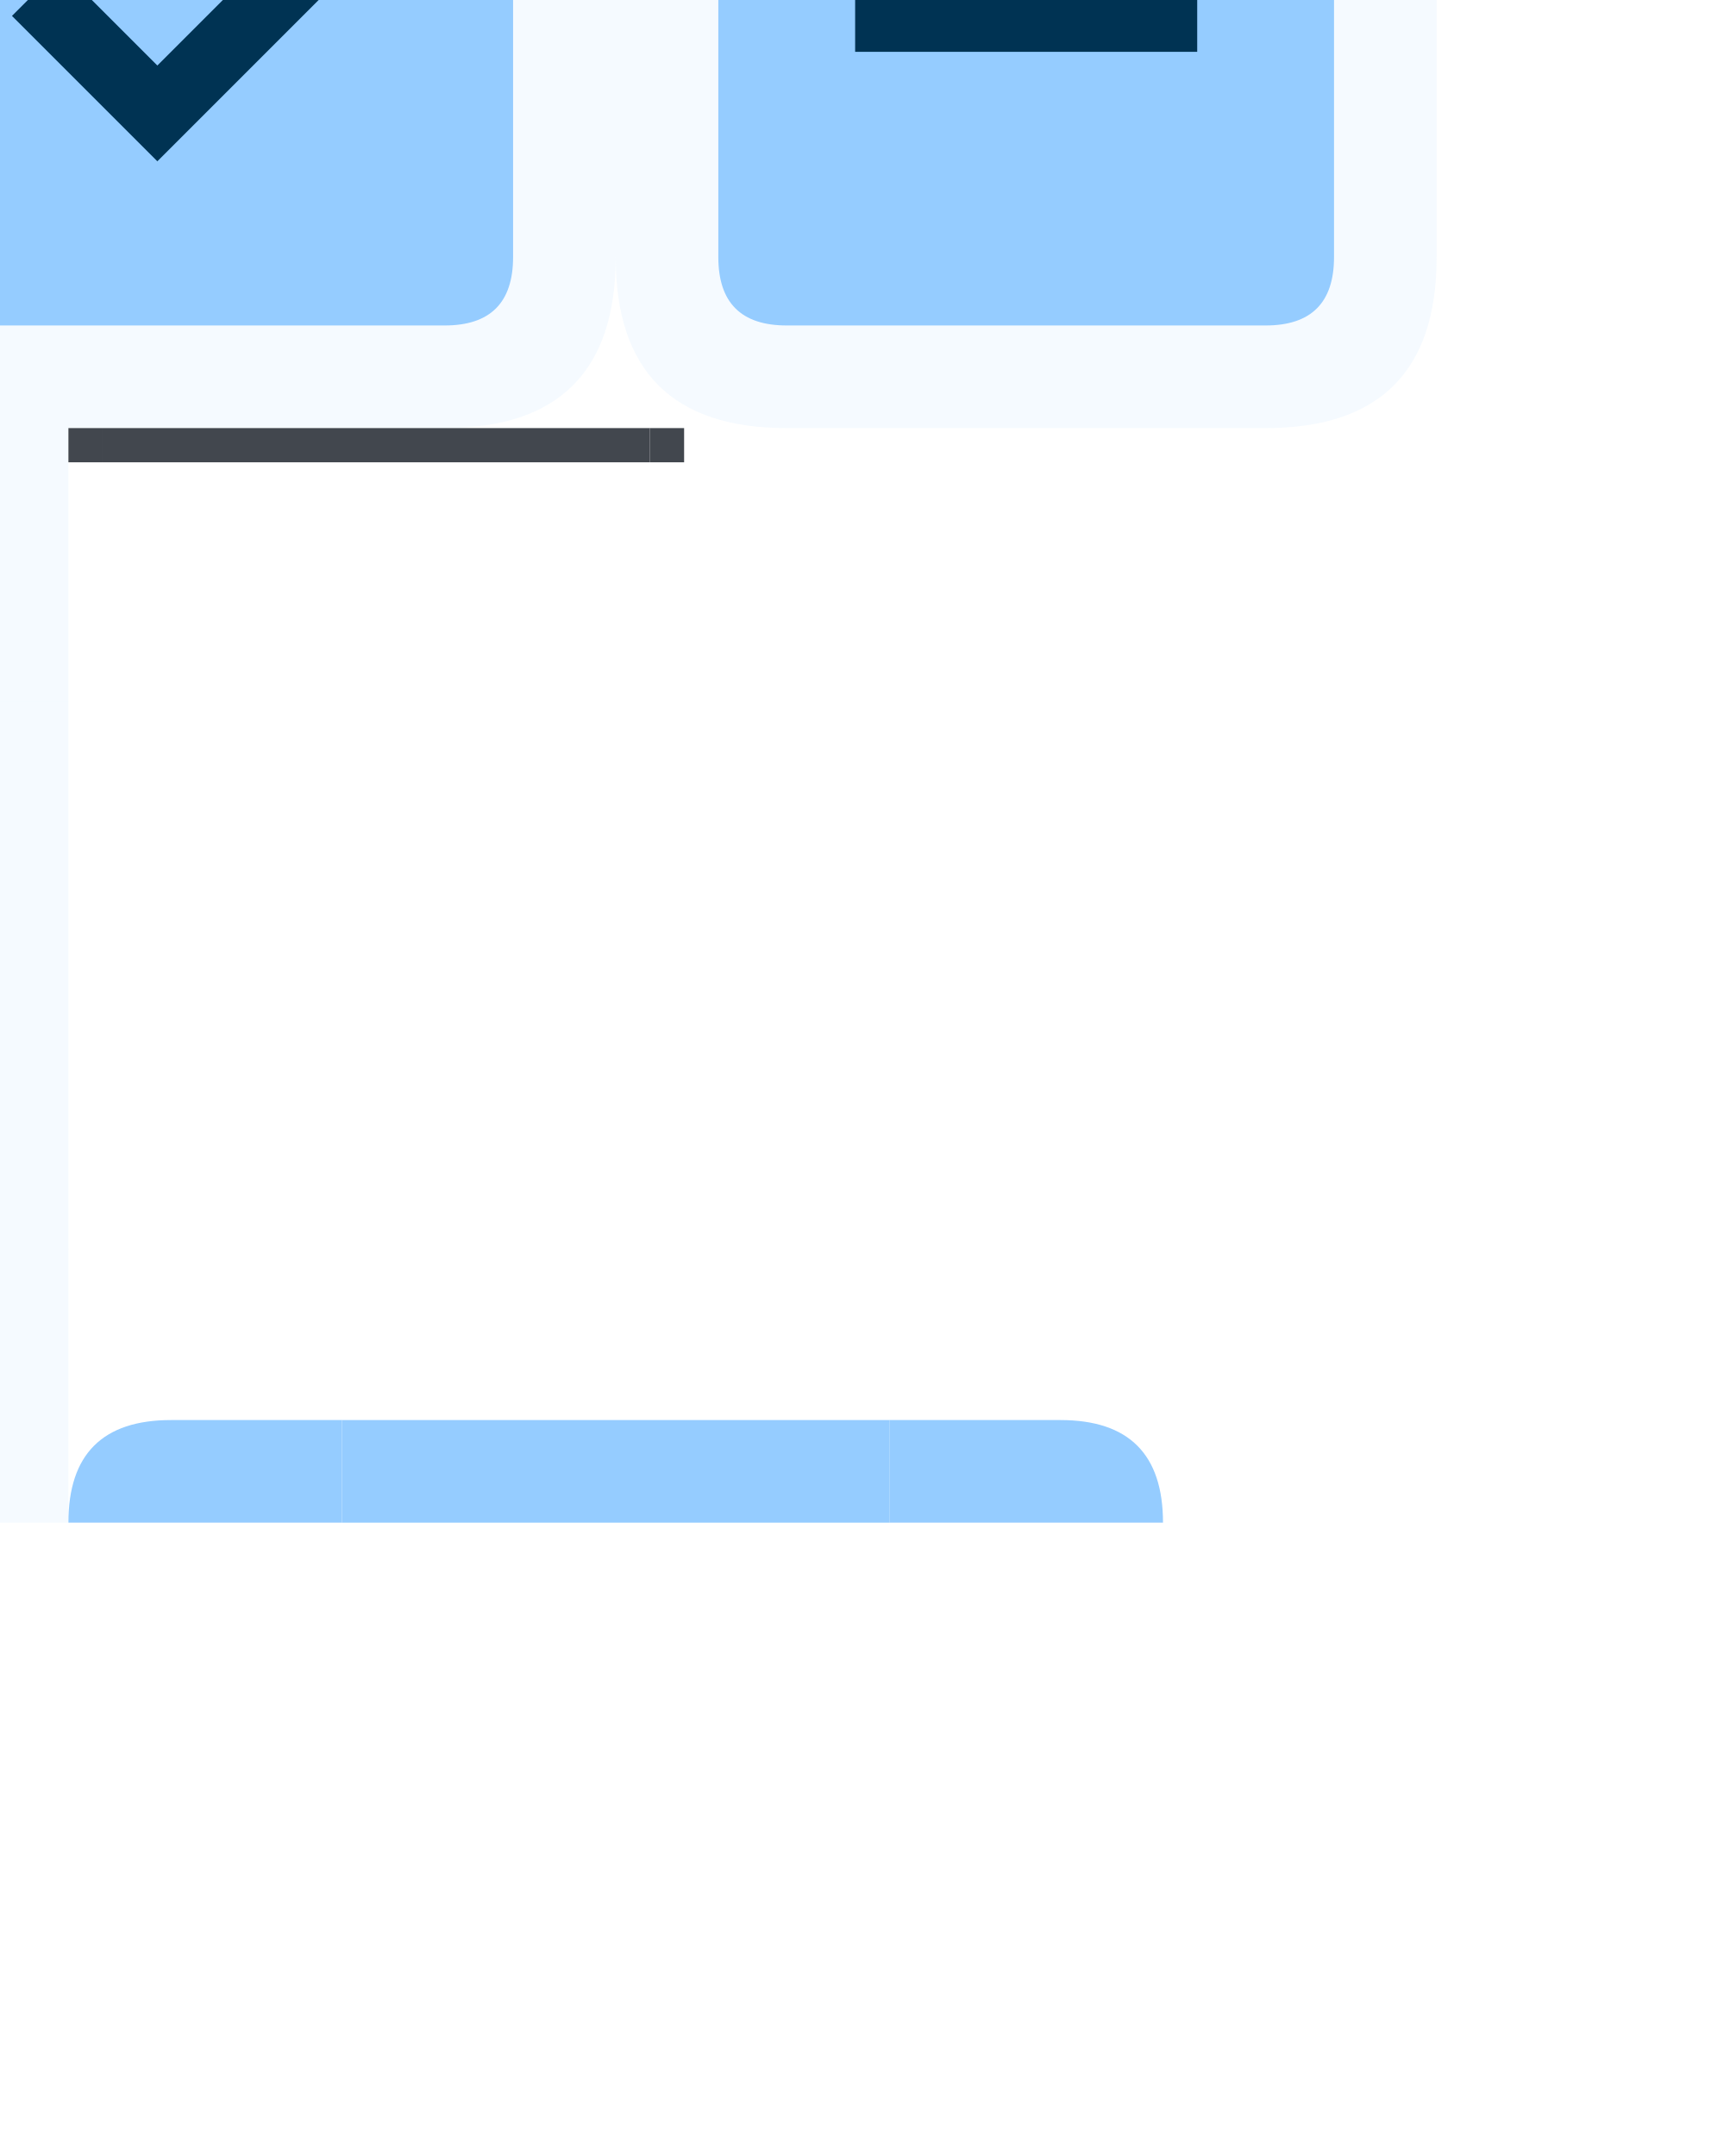
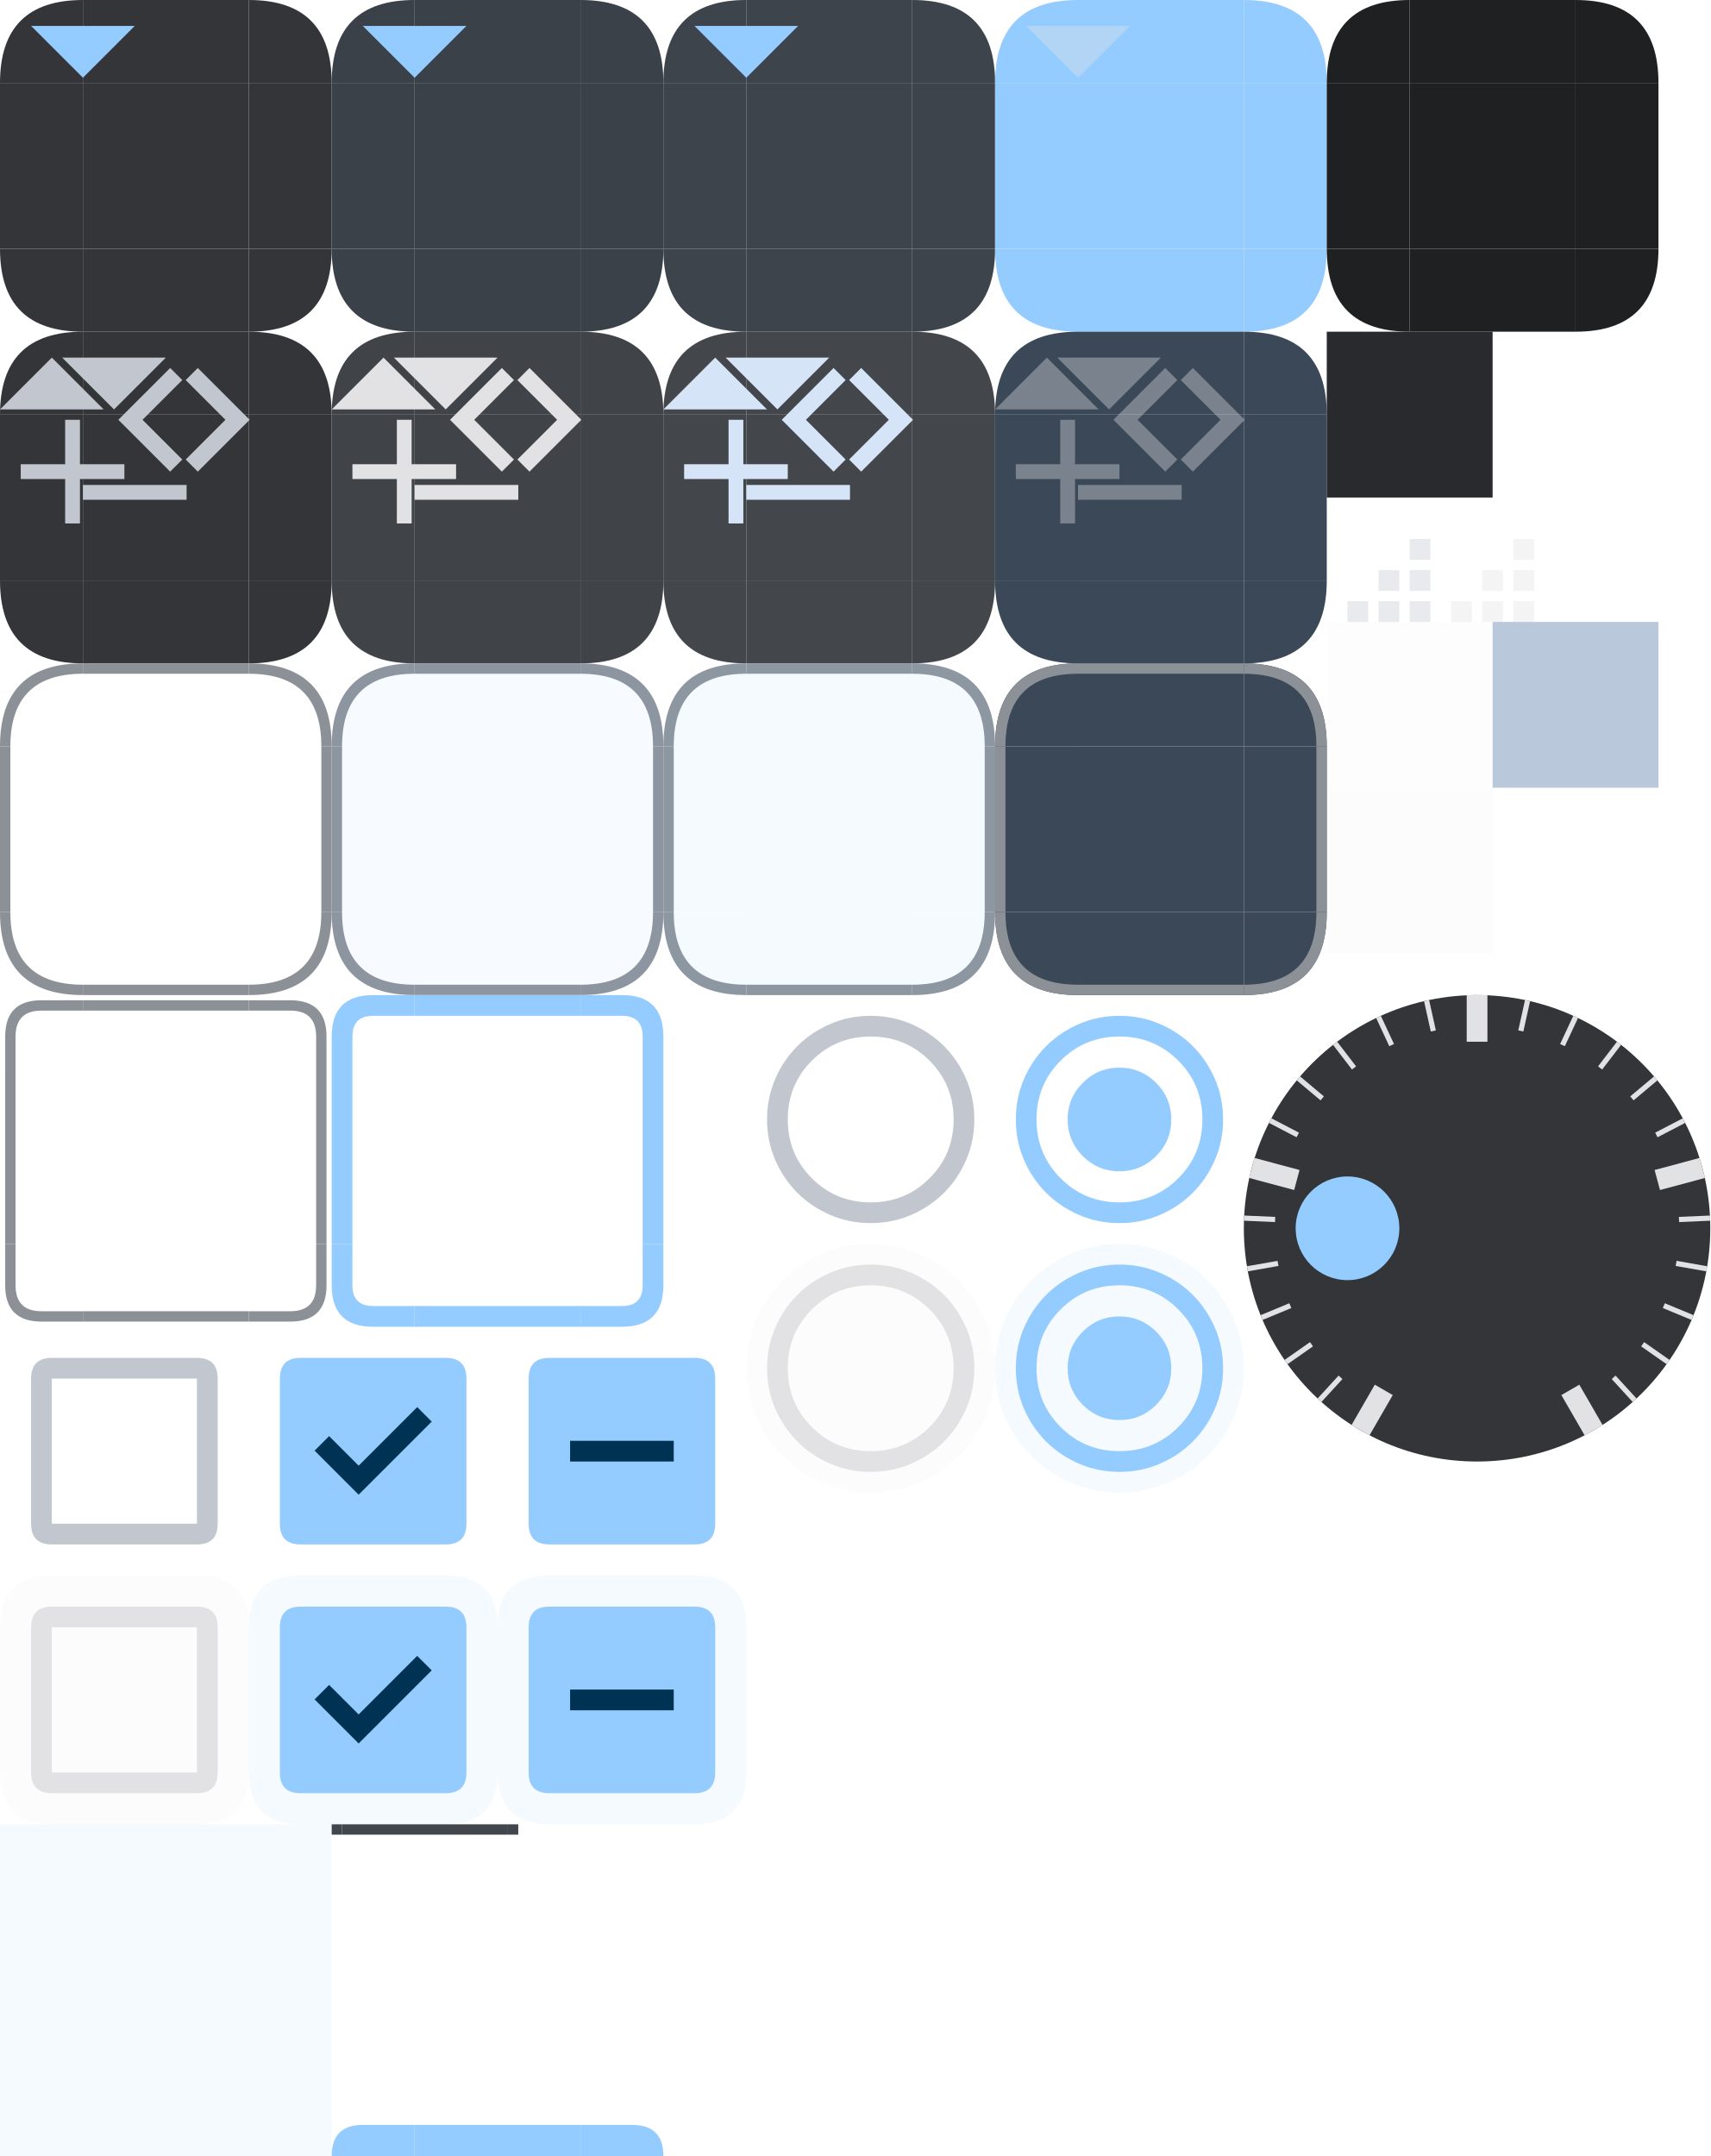
- <svg xmlns="http://www.w3.org/2000/svg" width="165" height="208" viewBox="30 170 50 50">
+ <svg xmlns="http://www.w3.org/2000/svg" width="165" height="208" viewBox="0 0 165 208">
  <defs>
    <style>
      .pri {
        fill: #95ccff;
      }

      .on-pri {
        fill: #003353;
      }

      .sec {
        fill: #b9c8da;
      }

      .sec-cont {
        fill: #3a4857;
      }

      .on-sec-cont {
        fill: #d5e4f6;
      }

      .surf {
        fill: #121416
      }

      .surf-cont {
        fill: #1e2022;
      }

      .surf-cont-high {
        fill: #282a2d;
      }

      .surf-cont-highest {
        fill: #333538;
      }

      .on-surf {
        fill: #e2e2e5;
      }

      .on-surf-var {
        fill: #c2c7cf;
      }

      .outline {
        fill: #8c9198;
      }

      .outline-var {
        fill: #42474e
      }

      .surf-var {
        fill: #42474e;
      }

      .disabled-back {
        fill: #e2e2e5;
        opacity: 0.12;
      }

      .disabled-text {
        fill: #e2e2e5;
        opacity: 0.38;
      }
    </style>
    <path id="r-8-tl" d="M 0,8 q 0,-8 8,-8 v 8 Z" />
    <rect id="sq-8-tl" width="8" height="8" />
    <rect id="sq-8-t" width="16" height="8" x="8" />
    <path id="r-8-tr" d="M 32,8 q 0,-8 -8,-8 v 8 Z" />
    <rect id="sq-8-tr" width="8" height="8" x="24" />
    <rect id="sq-8-l" width="8" height="16" y="8" />
    <rect id="sq-8-c" width="16" height="16" x="8" y="8" />
    <rect id="sq-8-r" width="8" height="16" x="24" y="8" />
    <path id="r-8-bl" d="M 0,24 q 0,8 8,8 v -8 Z" />
    <rect id="sq-8-bl" width="8" height="8" y="24" />
    <rect id="sq-8-b" width="16" height="8" x="8" y="24" />
    <path id="r-8-br" d="M 32,24 q 0,8 -8,8 v -8 Z" />
    <rect id="sq-8-br" width="8" height="8" x="24" y="24" />
    <rect id="icon-box" width="10" height="10" opacity="0" />
    <path id="add" d="M 4.286,5.714 H 0 V 4.286 H 4.286 V 0 H 5.714 V 4.286 H 10 V 5.714 H 5.714 V 10 H 4.286 Z" />
    <path id="down" d="M 5,7.5 0,2.5 h 10 z" />
    <path id="left" d="M 6.917,10 1.917,5 6.917,0 8.084,1.166 l -3.834,3.834 3.834,3.834 z" />
    <path id="minus" d="M -0.002,5.715 V 4.286 H 10.002 v 1.429 z" />
    <path id="right" d="M 5.75,5 1.917,1.167 3.083,0 l 5,5 -5,5 -1.167,-1.167 z" />
    <path id="up" d="m 0,7.5 5,-5 5,5 z" />
+     <path id="maximize" d="M 0,9 V 1 H 10 V 9 Z M 1,8 H 9 V 3 H 1 Z" />
    <path id="radio-unchk" d="M 12,22 Q 9.925,22 8.1,21.213 6.275,20.425 4.925,19.075 3.575,17.725 2.788,15.9 2,14.075 2,12 2,9.925 2.788,8.1 3.575,6.275 4.925,4.925 6.275,3.575 8.1,2.788 9.925,2 12,2 14.075,2 15.9,2.788 17.725,3.575 19.075,4.925 20.425,6.275 21.213,8.1 22,9.925 22,12 q 0,2.075 -0.788,3.9 -0.788,1.825 -2.138,3.175 -1.35,1.35 -3.175,2.138 Q 14.075,22 12,22 Z m 0,-2 q 3.35,0 5.675,-2.325 Q 20,15.35 20,12 20,8.65 17.675,6.325 15.35,4 12,4 8.65,4 6.325,6.325 4,8.65 4,12 4,15.35 6.325,17.675 8.65,20 12,20 Z m 0,-8 z" />
    <path id="radio-chk" d="m 12,17 q 2.075,0 3.538,-1.463 Q 17,14.075 17,12 17,9.925 15.538,8.463 14.075,7 12,7 9.925,7 8.463,8.463 7,9.925 7,12 7,14.075 8.463,15.538 9.925,17 12,17 Z m 0,5 Q 9.925,22 8.1,21.213 6.275,20.425 4.925,19.075 3.575,17.725 2.788,15.9 2,14.075 2,12 2,9.925 2.788,8.1 3.575,6.275 4.925,4.925 6.275,3.575 8.1,2.788 9.925,2 12,2 14.075,2 15.9,2.788 17.725,3.575 19.075,4.925 20.425,6.275 21.213,8.1 22,9.925 22,12 q 0,2.075 -0.788,3.9 -0.788,1.825 -2.138,3.175 -1.35,1.35 -3.175,2.138 Q 14.075,22 12,22 Z m 0,-2 q 3.35,0 5.675,-2.325 Q 20,15.35 20,12 20,8.65 17.675,6.325 15.35,4 12,4 8.65,4 6.325,6.325 4,8.65 4,12 4,15.35 6.325,17.675 8.65,20 12,20 Z m 0,-8 z" />
    <path id="chk-box-frame" d="M 3,5 q 0,-2 2,-2 h 14 q 2,0, 2,2 v 14 q 0,2 -2,2 h -14 q -2,0 -2,-2 v -14 h 2 v 14 h 14 v -14 h -14 v 14 h -2 Z" />
    <path id="chk-box-back" d="M 0,5 q 0,-5 5,-5 h 14 q 5,0 5,5 v 14 q 0,5 -5,5 h -14 q -5,0 -5,-5 Z" />
    <path id="chk-box-chk" d="m 10.6,16.2 7.05,-7.05 -1.4,-1.4 -5.65,5.65 -2.85,-2.85 -1.4,1.4 z" />
    <path id="chk-box-box" d="M 3,5 q 0,-2 2,-2 h 14 q 2,0, 2,2 v 14 q 0,2 -2,2 h -14 q -2,0 -2,-2 Z" />
    <path id="chk-box-dash" d="M 7,13 H 17 V 11 H 7 Z " />
    <path id="sizegrip" d="M 2,10 h 2 v 2 h -2 v -2 z m 3,0 h 2 v 2 h -2 v -2 z m 3,0 h 2 v 2 h -2 v -2 z m -3,-3 h 2 v 2 h -2 v -2 z m 3,0 h 2 v 2 h -2 v -2 z m 0,-3 h 2 v 2 h -2 v -2 z" />
  </defs>
  <g id="button-group">
    <g id="button-normal-group">
      <use id="button-normal-topleft" href="#r-8-tl" class="surf-cont-highest" />
      <use id="button-normal-top" href="#sq-8-t" class="surf-cont-highest" />
      <use id="button-normal-topright" href="#r-8-tr" class="surf-cont-highest" />
      <use id="button-normal-left" href="#sq-8-l" class="surf-cont-highest" />
      <use id="button-normal" href="#sq-8-c" class="surf-cont-highest" />
      <use id="button-normal-right" href="#sq-8-r" class="surf-cont-highest" />
      <use id="button-normal-bottomleft" href="#r-8-bl" class="surf-cont-highest" />
      <use id="button-normal-bottom" href="#sq-8-b" class="surf-cont-highest" />
      <use id="button-normal-bottomright" href="#r-8-br" class="surf-cont-highest" />
      <g id="ar-1-down-normal" transform="translate(3)">
        <use href="#icon-box" />
        <use href="#down" class="pri" />
      </g>
    </g>
    <g id="button-focused-group" transform="translate(32)">
      <g id="button-focused-topleft">
        <use href="#button-normal-topleft" />
        <use href="#r-8-tl" class="pri" opacity="0.08" />
      </g>
      <g id="button-focused-top">
        <use href="#button-normal-top" />
        <use href="#sq-8-t" class="pri" opacity="0.08" />
      </g>
      <g id="button-focused-topright">
        <use href="#button-normal-topright" />
        <use href="#r-8-tr" class="pri" opacity="0.08" />
      </g>
      <g id="button-focused-left">
        <use href="#button-normal-left" />
        <use href="#sq-8-l" class="pri" opacity="0.08" />
      </g>
      <g id="button-focused">
        <use href="#button-normal" />
        <use href="#sq-8-c" class="pri" opacity="0.08" />
      </g>
      <g id="button-focused-right">
        <use href="#button-normal-right" />
        <use href="#sq-8-r" class="pri" opacity="0.08" />
      </g>
      <g id="button-focused-bottomleft">
        <use href="#button-normal-bottomleft" />
        <use href="#r-8-bl" class="pri" opacity="0.08" />
      </g>
      <g id="button-focused-bottom">
        <use href="#button-normal-bottom" />
        <use href="#sq-8-b" class="pri" opacity="0.08" />
      </g>
      <g id="button-focused-bottomright">
        <use href="#button-normal-bottomright" />
        <use href="#r-8-br" class="pri" opacity="0.08" />
      </g>
      <g id="ar-1-down-focused" transform="translate(3)">
        <use href="#icon-box" />
        <use href="#down" class="pri" />
      </g>
    </g>
    <g id="button-pressed-group" transform="translate(64)">
      <g id="button-pressed-topleft">
        <use href="#button-normal-topleft" />
        <use href="#r-8-tl" class="pri" opacity="0.1" />
      </g>
      <g id="button-pressed-top">
        <use href="#button-normal-top" />
        <use href="#sq-8-t" class="pri" opacity="0.1" />
      </g>
      <g id="button-pressed-topright">
        <use href="#button-normal-topright" />
        <use href="#r-8-tr" class="pri" opacity="0.1" />
      </g>
      <g id="button-pressed-left">
        <use href="#button-normal-left" />
        <use href="#sq-8-l" class="pri" opacity="0.1" />
      </g>
      <g id="button-pressed">
        <use href="#button-normal" />
        <use href="#sq-8-c" class="pri" opacity="0.1" />
      </g>
      <g id="button-pressed-right">
        <use href="#button-normal-right" />
        <use href="#sq-8-r" class="pri" opacity="0.1" />
      </g>
      <g id="button-pressed-bottomleft">
        <use href="#button-normal-bottomleft" />
        <use href="#r-8-bl" class="pri" opacity="0.1" />
      </g>
      <g id="button-pressed-bottom">
        <use href="#button-normal-bottom" />
        <use href="#sq-8-b" class="pri" opacity="0.1" />
      </g>
      <g id="button-pressed-bottomright">
        <use href="#button-normal-bottomright" />
        <use href="#r-8-br" class="pri" opacity="0.1" />
      </g>
      <g id="ar-1-down-pressed" transform="translate(3)">
        <use href="#icon-box" />
        <use href="#down" class="pri" />
      </g>
    </g>
    <g id="button-toggled-group" transform="translate(96)">
      <use id="button-toggled-topleft" href="#r-8-tl" class="pri" />
      <use id="button-toggled-top" href="#sq-8-t" class="pri" />
      <use id="button-toggled-topright" href="#r-8-tr" class="pri" />
      <use id="button-toggled-left" href="#sq-8-l" class="pri" />
      <use id="button-toggled" href="#sq-8-c" class="pri" />
      <use id="button-toggled-right" href="#sq-8-r" class="pri" />
      <use id="button-toggled-bottomleft" href="#r-8-bl" class="pri" />
      <use id="button-toggled-bottom" href="#sq-8-b" class="pri" />
      <use id="button-toggled-bottomright" href="#r-8-br" class="pri" />
      <g id="ar-1-down-disabled" transform="translate(3)">
        <use href="#icon-box" />
        <use href="#down" class="disabled-text" />
      </g>
    </g>
    <rect id="button-default-indicator" width="5" height="5" opacity="0" />
  </g>
  <g id="tool-button-group" transform="translate(0,32)">
    <g id="tool-button-normal-group">
      <use id="tool-button-normal-topleft" href="#r-8-tl" class="surf-cont-highest" />
      <use id="tool-button-normal-top" href="#sq-8-t" class="surf-cont-highest" />
      <use id="tool-button-normal-topright" href="#r-8-tr" class="surf-cont-highest" />
      <use id="tool-button-normal-left" href="#sq-8-l" class="surf-cont-highest" />
      <use id="tool-button-normal" href="#sq-8-c" class="surf-cont-highest" />
      <use id="tool-button-normal-right" href="#sq-8-r" class="surf-cont-highest" />
      <use id="tool-button-normal-bottomleft" href="#r-8-bl" class="surf-cont-highest" />
      <use id="tool-button-normal-bottom" href="#sq-8-b" class="surf-cont-highest" />
      <use id="tool-button-normal-bottomright" href="#r-8-br" class="surf-cont-highest" />
      <g id="arrow-up-normal">
        <use href="#icon-box" />
        <use href="#up" class="on-surf-var" />
      </g>
      <g id="arrow-down-normal" transform="translate(6,0)">
        <use href="#icon-box" />
        <use href="#down" class="on-surf-var" />
      </g>
      <g id="arrow-left-normal" transform="translate(9.5,3.5)">
        <use href="#icon-box" />
        <use href="#left" class="on-surf-var" />
      </g>
      <g id="arrow-right-normal" transform="translate(16,3.5)">
        <use href="#icon-box" />
        <use href="#right" class="on-surf-var" />
      </g>
      <g id="arrow-add-normal" transform="translate(2,8.5)">
        <use href="#icon-box" />
        <use href="#add" class="on-surf-var" />
      </g>
      <g id="arrow-minus-normal" transform="translate(8,10.5)">
        <use href="#icon-box" />
        <use href="#minus" class="on-surf-var" />
      </g>
    </g>
    <g id="tool-button-focused-group" transform="translate(32)">
      <g id="tool-button-focused-topleft">
        <use href="#button-normal-topleft" />
        <use href="#r-8-tl" class="on-sec-cont" opacity="0.08" />
      </g>
      <g id="tool-button-focused-top">
        <use href="#button-normal-top" />
        <use href="#sq-8-t" class="on-sec-cont" opacity="0.08" />
      </g>
      <g id="tool-button-focused-topright">
        <use href="#button-normal-topright" />
        <use href="#r-8-tr" class="on-sec-cont" opacity="0.08" />
      </g>
      <g id="tool-button-focused-left">
        <use href="#button-normal-left" />
        <use href="#sq-8-l" class="on-sec-cont" opacity="0.08" />
      </g>
      <g id="tool-button-focused">
        <use href="#button-normal" />
        <use href="#sq-8-c" class="on-sec-cont" opacity="0.08" />
      </g>
      <g id="tool-button-focused-right">
        <use href="#button-normal-right" />
        <use href="#sq-8-r" class="on-sec-cont" opacity="0.08" />
      </g>
      <g id="tool-button-focused-bottomleft">
        <use href="#button-normal-bottomleft" />
        <use href="#r-8-bl" class="on-sec-cont" opacity="0.08" />
      </g>
      <g id="tool-button-focused-bottom">
        <use href="#button-normal-bottom" />
        <use href="#sq-8-b" class="on-sec-cont" opacity="0.08" />
      </g>
      <g id="tool-button-focused-bottomright">
        <use href="#button-normal-bottomright" />
        <use href="#r-8-br" class="on-sec-cont" opacity="0.08" />
      </g>
      <g id="arrow-up-focused">
        <use href="#icon-box" />
        <use href="#up" class="on-surf" />
      </g>
      <g id="arrow-down-focused" transform="translate(6)">
        <use href="#icon-box" />
        <use href="#down" class="on-surf" />
      </g>
      <g id="arrow-left-focused" transform="translate(9.5,3.5)">
        <use href="#icon-box" />
        <use href="#left" class="on-surf" />
      </g>
      <g id="arrow-right-focused" transform="translate(16,3.5)">
        <use href="#icon-box" />
        <use href="#right" class="on-surf" />
      </g>
      <g id="arrow-add-focused" transform="translate(2,8.5)">
        <use href="#icon-box" />
        <use href="#add" class="on-surf" />
      </g>
      <g id="arrow-minus-focused" transform="translate(8,10.5)">
        <use href="#icon-box" />
        <use href="#minus" class="on-surf" />
      </g>
    </g>
    <g id="tool-button-pressed-group" transform="translate(64)">
      <g id="tool-button-pressed-topleft">
        <use href="#button-normal-topleft" />
        <use href="#r-8-tl" class="on-sec-cont" opacity="0.1" />
      </g>
      <g id="tool-button-pressed-top">
        <use href="#button-normal-top" />
        <use href="#sq-8-t" class="on-sec-cont" opacity="0.1" />
      </g>
      <g id="tool-button-pressed-topright">
        <use href="#button-normal-topright" />
        <use href="#r-8-tr" class="on-sec-cont" opacity="0.1" />
      </g>
      <g id="tool-button-pressed-left">
        <use href="#button-normal-left" />
        <use href="#sq-8-l" class="on-sec-cont" opacity="0.1" />
      </g>
      <g id="tool-button-pressed">
        <use href="#button-normal" />
        <use href="#sq-8-c" class="on-sec-cont" opacity="0.1" />
      </g>
      <g id="tool-button-pressed-right">
        <use href="#button-normal-right" />
        <use href="#sq-8-r" class="on-sec-cont" opacity="0.1" />
      </g>
      <g id="tool-button-pressed-bottomleft">
        <use href="#button-normal-bottomleft" />
        <use href="#r-8-bl" class="on-sec-cont" opacity="0.1" />
      </g>
      <g id="tool-button-pressed-bottom">
        <use href="#button-normal-bottom" />
        <use href="#sq-8-b" class="on-sec-cont" opacity="0.1" />
      </g>
      <g id="tool-button-pressed-bottomright">
        <use href="#button-normal-bottomright" />
        <use href="#r-8-br" class="on-sec-cont" opacity="0.1" />
      </g>
      <g id="arrow-up-pressed">
        <use href="#icon-box" />
        <use href="#up" class="on-sec-cont" />
      </g>
      <g id="arrow-down-pressed" transform="translate(6)">
        <use href="#icon-box" />
        <use href="#down" class="on-sec-cont" />
      </g>
      <g id="arrow-left-pressed" transform="translate(9.5,3.5)">
        <use href="#icon-box" />
        <use href="#left" class="on-sec-cont" />
      </g>
      <g id="arrow-right-pressed" transform="translate(16,3.5)">
        <use href="#icon-box" />
        <use href="#right" class="on-sec-cont" />
      </g>
      <g id="arrow-add-pressed" transform="translate(2,8.5)">
        <use href="#icon-box" />
        <use href="#add" class="on-sec-cont" />
      </g>
      <g id="arrow-minus-pressed" transform="translate(8,10.5)">
        <use href="#icon-box" />
        <use href="#minus" class="on-sec-cont" />
      </g>
    </g>
    <g id="tool-button-toggled-group" transform="translate(96)">
      <use id="tool-button-toggled-topleft" href="#r-8-tl" class="sec-cont" />
      <use id="tool-button-toggled-top" href="#sq-8-t" class="sec-cont" />
      <use id="tool-button-toggled-topright" href="#r-8-tr" class="sec-cont" />
      <use id="tool-button-toggled-left" href="#sq-8-l" class="sec-cont" />
      <use id="tool-button-toggled" href="#sq-8-c" class="sec-cont" />
      <use id="tool-button-toggled-right" href="#sq-8-r" class="sec-cont" />
      <use id="tool-button-toggled-bottomleft" href="#r-8-bl" class="sec-cont" />
      <use id="tool-button-toggled-bottom" href="#sq-8-b" class="sec-cont" />
      <use id="tool-button-toggled-bottomright" href="#r-8-br" class="sec-cont" />
      <g id="arrow-up-disabled">
        <use href="#icon-box" />
        <use href="#up" class="disabled-text" />
      </g>
      <g id="arrow-down-disabled" transform="translate(6)">
        <use href="#icon-box" />
        <use href="#down" class="disabled-text" />
      </g>
      <g id="arrow-left-disabled" transform="translate(9.5,3.5)">
        <use href="#icon-box" />
        <use href="#left" class="disabled-text" />
      </g>
      <g id="arrow-right-disabled" transform="translate(16,3.5)">
        <use href="#icon-box" />
        <use href="#right" class="disabled-text" />
      </g>
      <g id="arrow-add-disabled" transform="translate(2,8.5)">
        <use href="#icon-box" />
        <use href="#add" class="disabled-text" />
      </g>
      <g id="arrow-minus-disabled" transform="translate(8,10.5)">
        <use href="#icon-box" />
        <use href="#minus" class="disabled-text" />
      </g>
    </g>
  </g>
  <g id="toolbar-button-group" transform="translate(0,60)">
    <g id="toolbar-button-normal-group">
      <g id="toolbar-button-normal-topleft">
        <rect id="toolbar-button-normal-topleft-1" width="8" height="12" opacity="0" />
        <path id="toolbar-button-normal-topleft-2" d="M 0,12 q 0,-8 8,-8 v 1 q -7,0 -7,7 h -1 z" class="outline" />
      </g>
      <g id="toolbar-button-normal-top">
        <rect id="toolbar-button-normal-top-1" width="16" height="12" x="8" opacity="0" />
        <rect id="toolbar-button-normal-top-2" width="16" height="1" x="8" y="4" class="outline" />
      </g>
      <g id="toolbar-button-normal-topright">
        <rect id="toolbar-button-normal-topright-1" width="8" height="12" x="24" opacity="0" />
        <path id="toolbar-button-normal-topright-2" d="M 32,12 q 0,-8 -8,-8 v 1 q 7,0 7,7 h 1 z" class="outline" />
      </g>
      <g id="toolbar-button-normal-left">
        <use href="#sq-8-l" y="4" opacity="0" />
        <rect id="toolbar-button-normal-left-1" width="1" height="16" x="0" y="12" class="outline" />
      </g>
      <use id="toolbar-button-normal" href="#sq-8-c" y="4" opacity="0" />
      <g id="toolbar-button-normal-right">
        <use href="#sq-8-r" y="4" opacity="0" />
        <rect id="toolbar-button-normal-right-1" width="1" height="16" x="31" y="12" class="outline" />
      </g>
      <g id="toolbar-button-normal-bottomleft">
        <rect id="toolbar-button-normal-bottomleft-1" width="8" height="12" x="0" y="28" opacity="0" />
        <path id="toolbar-button-normal-bottomleft-2" d="M 0,28 q 0,8 8,8 v -1 q -7,0 -7,-7 h -1 z" class="outline" />
      </g>
      <g id="toolbar-button-normal-bottom">
        <rect id="toolbar-button-normal-bottom-1" width="16" height="12" x="8" y="28" opacity="0" />
        <rect id="toolbar-button-normal-bottom-2" width="16" height="1" x="8" y="35" class="outline" />
      </g>
      <g id="toolbar-button-normal-bottomright">
        <rect id="toolbar-button-normal-bottomright-1" width="8" height="12" x="24" y="28" opacity="0" />
        <path id="toolbar-button-normal-bottomright-2" d="M 32,28 q 0,8 -8,8 v -1 q 7,0 7,-7 h 1 z" class="outline" />
      </g>
    </g>
    <g id="toolbar-button-focused-group" transform="translate(32)">
      <g id="toolbar-button-focused-topleft">
        <use href="#toolbar-button-normal-topleft" />
        <use href="#r-8-tl" y="4" class="pri" opacity="0.08" />
      </g>
      <g id="toolbar-button-focused-top">
        <use href="#toolbar-button-normal-top" />
        <use href="#sq-8-t" y="4" class="pri" opacity="0.08" />
      </g>
      <g id="toolbar-button-focused-topright">
        <use href="#toolbar-button-normal-topright" />
        <use href="#r-8-tr" y="4" class="pri" opacity="0.08" />
      </g>
      <g id="toolbar-button-focused-left">
        <use href="#toolbar-button-normal-left" />
        <use href="#sq-8-l" y="4" class="pri" opacity="0.08" />
      </g>
      <g id="toolbar-button-focused">
        <use href="#toolbar-button-normal" />
        <use href="#sq-8-c" y="4" class="pri" opacity="0.08" />
      </g>
      <g id="toolbar-button-focused-right">
        <use href="#toolbar-button-normal-right" />
        <use href="#sq-8-r" y="4" class="pri" opacity="0.08" />
      </g>
      <g id="toolbar-button-focused-bottomleft">
        <use href="#toolbar-button-normal-bottomleft" />
        <use href="#r-8-bl" y="4" class="pri" opacity="0.08" />
      </g>
      <g id="toolbar-button-focused-bottom">
        <use href="#toolbar-button-normal-bottom" />
        <use href="#sq-8-b" y="4" class="pri" opacity="0.08" />
      </g>
      <g id="toolbar-button-focused-bottomright">
        <use href="#toolbar-button-normal-bottomright" />
        <use href="#r-8-br" y="4" class="pri" opacity="0.08" />
      </g>
    </g>
    <g id="toolbar-button-pressed-group" transform="translate(64)">
      <g id="toolbar-button-pressed-topleft">
        <use href="#toolbar-button-normal-topleft" />
        <use href="#r-8-tl" y="4" class="pri" opacity="0.1" />
      </g>
      <g id="toolbar-button-pressed-top">
        <use href="#toolbar-button-normal-top" />
        <use href="#sq-8-t" y="4" class="pri" opacity="0.1" />
      </g>
      <g id="toolbar-button-pressed-topright">
        <use href="#toolbar-button-normal-topright" />
        <use href="#r-8-tr" y="4" class="pri" opacity="0.1" />
      </g>
      <g id="toolbar-button-pressed-left">
        <use href="#toolbar-button-normal-left" />
        <use href="#sq-8-l" y="4" class="pri" opacity="0.1" />
      </g>
      <g id="toolbar-button-pressed">
        <use href="#toolbar-button-normal" />
        <use href="#sq-8-c" y="4" class="pri" opacity="0.1" />
      </g>
      <g id="toolbar-button-pressed-right">
        <use href="#toolbar-button-normal-right" />
        <use href="#sq-8-r" y="4" class="pri" opacity="0.1" />
      </g>
      <g id="toolbar-button-pressed-bottomleft">
        <use href="#toolbar-button-normal-bottomleft" />
        <use href="#r-8-bl" y="4" class="pri" opacity="0.1" />
      </g>
      <g id="toolbar-button-pressed-bottom">
        <use href="#toolbar-button-normal-bottom" />
        <use href="#sq-8-b" y="4" class="pri" opacity="0.1" />
      </g>
      <g id="toolbar-button-pressed-bottomright">
        <use href="#toolbar-button-normal-bottomright" />
        <use href="#r-8-br" y="4" class="pri" opacity="0.1" />
      </g>
    </g>
    <g id="toolbar-button-toggled-group" transform="translate(96)">
      <g id="toolbar-button-toggled-topleft">
        <use href="#toolbar-button-normal-topleft-1" />
        <use href="#r-8-tl" y="4" class="sec-cont" />
        <use href="#toolbar-button-normal-topleft-2" />
      </g>
      <g id="toolbar-button-toggled-top">
        <use href="#toolbar-button-normal-top-1" />
        <use href="#sq-8-t" y="4" class="sec-cont" />
        <use href="#toolbar-button-normal-top-2" />
      </g>
      <g id="toolbar-button-toggled-topright">
        <use href="#toolbar-button-normal-topright-1" />
        <use href="#r-8-tr" y="4" class="sec-cont" />
        <use href="#toolbar-button-normal-topright-2" />
      </g>
      <g id="toolbar-button-toggled-left">
        <use href="#sq-8-l" y="4" class="sec-cont" />
        <use href="#toolbar-button-normal-left-1" />
      </g>
      <use id="toolbar-button-toggled" href="#sq-8-c" y="4" class="sec-cont" />
      <g id="toolbar-button-toggled-right">
        <use href="#sq-8-r" y="4" class="sec-cont" />
        <use href="#toolbar-button-normal-right-1" />
      </g>
      <g id="toolbar-button-toggled-bottomleft">
        <use href="#toolbar-button-normal-bottomleft-1" />
        <use href="#r-8-bl" y="4" class="sec-cont" />
        <use href="#toolbar-button-normal-bottomleft-2" />
      </g>
      <g id="toolbar-button-toggled-bottom">
        <use href="#toolbar-button-normal-bottom-1" />
        <use href="#sq-8-t" y="28" class="sec-cont" />
        <use href="#toolbar-button-normal-bottom-2" />
      </g>
      <g id="toolbar-button-toggled-bottomright">
        <use href="#toolbar-button-normal-bottomright-1" />
        <use href="#r-8-br" y="4" class="sec-cont" />
        <use href="#toolbar-button-normal-bottomright-2" />
      </g>
    </g>
  </g>
  <g id="lineedit-group" transform="translate(0,96)">
    <g id="lineedit-normal-group">
      <g id="lineedit-normal-topleft">
        <rect id="lineedit-normal-topleft-1" width="8" height="8" x="0" y="0" opacity="0" />
        <path d="M 0.5,4 q 0,-3.5 3.5,-3.5 h 4 v 1 h -4 q -2.5,0 -2.5,2.5 v 4 h -1 Z" class="outline" />
      </g>
      <g id="lineedit-normal-top">
        <rect id="lineedit-normal-top-1" width="16" height="8" x="8" y="0" opacity="0" />
        <rect id="lineedit-normal-top-2" width="16" height="1" x="8" y="0.5" class="outline" />
      </g>
      <g id="lineedit-normal-topright">
        <use href="#lineedit-normal-topleft-1" x="24" />
        <path d="M 31.5,4 q 0,-3.5 -3.5,-3.5 h -4 v 1 h 4 q 2.5,0 2.5,2.5 v 4 h 1 Z" class="outline" />
      </g>
      <g id="lineedit-normal-left">
        <rect id="lineedit-normal-left-1" width="8" height="16" x="0" y="8" opacity="0" />
        <rect id="lineedit-normal-left-2" width="1" height="16" x="0.5" y="8" class="outline" />
      </g>
      <g id="lineedit-normal-right">
        <use href="#lineedit-normal-left-1" x="24" />
        <use href="#lineedit-normal-left-2" x="30" />
      </g>
      <g id="lineedit-normal-bottomleft">
        <use href="#lineedit-normal-topleft-1" x="0" y="24" />
        <path d="M 0.5,28 q 0,3.5 3.5,3.5 h 4 v -1 h -4 q -2.5,0 -2.5,-2.5 v -4 h -1 Z" class="outline" />
      </g>
      <g id="lineedit-normal-bottom">
        <use href="#lineedit-normal-top-1" y="24" />
        <use href="#lineedit-normal-top-2" y="30" />
      </g>
      <g id="lineedit-normal-bottomright">
        <use href="#lineedit-normal-topleft-1" x="24" y="24" />
        <path d="M 31.5,28 q 0,3.5 -3.5,3.5 h -4 v -1 h 4 q 2.5,0 2.5,-2.5 v -4 h 1 Z" class="outline" />
      </g>
    </g>
    <g id="lineedit-focused-group" transform="translate(32,0)">
      <path id="lineedit-focused-topleft" d="M 0,4 q 0,-4 4,-4 h 4 v 2 h -4 q -2,0 -2,2 v 4 h -2 Z" class="pri" />
      <g id="lineedit-focused-top">
        <use href="#lineedit-normal-top-1" />
        <rect id="lineedit-focused-top-1" width="16" height="2" x="8" y="0" class="pri" />
      </g>
      <path id="lineedit-focused-topright" d="M 32,4 q 0,-4 -4,-4 h -4 v 2 h 4 q 2,0 2,2 v 4 h 2 Z" class="pri" />
      <g id="lineedit-focused-left">
        <use href="#lineedit-normal-left-1" />
        <rect id="lineedit-focused-left-1" width="2" height="16" x="0" y="8" class="pri" />
      </g>
      <g id="lineedit-focused-right">
        <use href="#lineedit-normal-left-1" x="24" />
        <use href="#lineedit-focused-left-1" x="30" />
      </g>
      <path id="lineedit-focused-bottomleft" d="M 0,28 q 0,4 4,4 h 4 v -2 h -4 q -2,0 -2,-2 v -4 h -2 Z" class="pri" />
      <g id="lineedit-focused-bottom">
        <use href="#lineedit-normal-top-1" y="24" />
        <use href="#lineedit-focused-top-1" y="30" />
      </g>
      <path id="lineedit-focused-bottomright" d="M 32,28 q 0,4 -4,4 h -4 v -2 h 4 q 2,0 2,-2 v -4 h 2 Z" class="pri" />
    </g>
  </g>
  <g id="radio-group" transform="translate(72,96)">
    <g id="radio-normal">
      <circle cx="12" cy="12" r="12" opacity="0" />
      <use href="#radio-unchk" class="on-surf-var" />
    </g>
    <g id="radio-focused">
      <circle cx="12" cy="36" r="12" class="on-surf" opacity="0.1" />
      <use href="#radio-unchk" x="0" y="24" class="on-surf" />
    </g>
    <g id="radio-checked-normal">
      <circle cx="36" cy="12" r="12" opacity="0" />
      <use href="#radio-chk" x="24" y="0" class="pri" />
    </g>
    <g id="g100">
      <circle cx="36" cy="36" r="12" class="pri" opacity="0.1" />
      <use href="#radio-chk" x="24" y="24" class="pri" />
    </g>
  </g>
  <g id="checkbox-group" transform="translate(0,128)">
    <g id="checkbox-normal">
      <use href="#chk-box-back" x="0" y="0" opacity="0" />
      <use href="#chk-box-frame" x="0" y="0" class="on-surf-var" />
    </g>
    <g id="checkbox-focused">
      <use href="#chk-box-back" x="0" y="24" class="on-surf" opacity="0.1" />
      <use href="#chk-box-frame" x="0" y="24" class="on-surf" />
    </g>
    <g id="checkbox-checked-normal">
      <use href="#chk-box-back" x="24" y="0" opacity="0" />
      <use href="#chk-box-box" x="24" y="0" class="pri" />
      <use href="#chk-box-chk" x="24" y="0" class="on-pri" />
    </g>
    <g id="checkbox-checked-focused">
      <use href="#chk-box-back" x="24" y="24" class="pri" opacity="0.1" />
      <use href="#chk-box-box" x="24" y="24" class="pri" />
      <use href="#chk-box-chk" x="24" y="24" class="on-pri" />
    </g>
    <g id="checkbox-tristate-normal">
      <use href="#chk-box-back" x="48" y="0" opacity="0" />
      <use href="#chk-box-box" x="48" y="0" class="pri" />
      <use href="#chk-box-dash" x="48" y="0" class="on-pri" />
    </g>
    <g id="checkbox-tristate-focused">
      <use href="#chk-box-back" x="48" y="24" class="pri" opacity="0.1" />
      <use href="#chk-box-box" x="48" y="24" class="pri" />
      <use href="#chk-box-dash" x="48" y="24" class="on-pri" />
    </g>
  </g>
  <g id="common-group" transform="translate(128)">
    <use id="common-normal-topleft" href="#r-8-tl" class="surf-cont" />
    <use id="common-normal-top" href="#sq-8-t" class="surf-cont" />
    <use id="common-normal-topright" href="#r-8-tr" class="surf-cont" />
    <use id="common-normal-left" href="#sq-8-l" class="surf-cont" />
    <use id="common-normal" href="#sq-8-c" class="surf-cont" />
    <use id="common-normal-right" href="#sq-8-l" x="24" class="surf-cont" />
    <use id="common-normal-bottomleft" href="#r-8-bl" class="surf-cont" />
    <use id="common-normal-bottom" href="#sq-8-t" y="24" class="surf-cont" />
    <use id="common-normal-bottomright" href="#r-8-br" class="surf-cont" />
  </g>
  <g id="toolbar-group" transform="translate(128,32)">
    <use id="toolbar-normal" x="-8" y="-8" href="#sq-8-c" class="surf-cont-high" />
  </g>
  <g id="sizegrip-group" transform="translate(128,48)">
    <use id="sizegrip-normal" href="#sizegrip" class="on-surf-var" opacity="0.38" />
    <use id="sizegrip-focused" href="#sizegrip" x="10" class="on-surf" opacity="0.38" />
  </g>
  <g id="tab-group" transform="translate(0,176)">
    <use id="tab-normal-topleft" href="#sq-8-tl" opacity="0" />
    <use id="tab-normal-top" href="#sq-8-t" opacity="0" />
    <use id="tab-normal-topright" href="#sq-8-tr" opacity="0" />
    <use id="tab-normal-left" href="#sq-8-l" opacity="0" />
    <use id="tab-normal" href="#sq-8-c" opacity="0" />
    <use id="tab-normal-right" href="#sq-8-r" opacity="0" />
    <use id="tab-normal-bottomleft" href="#sq-8-bl" opacity="0" />
    <use id="tab-normal-bottom" href="#sq-8-b" opacity="0" />
    <use id="tab-normal-bottomright" href="#sq-8-br" opacity="0" />
    <use id="tab-focused-topleft" href="#sq-8-tl" class="pri" opacity="0.1" />
    <use id="tab-focused-top" href="#sq-8-t" class="pri" opacity="0.1" />
    <use id="tab-focused-topright" href="#sq-8-tr" class="pri" opacity="0.1" />
    <use id="tab-focused-left" href="#sq-8-l" class="pri" opacity="0.1" />
    <use id="tab-focused" href="#sq-8-c" class="pri" opacity="0.1" />
    <use id="tab-focused-right" href="#sq-8-r" class="pri" opacity="0.1" />
    <use id="tab-focused-bottomleft" href="#sq-8-bl" class="pri" opacity="0.1" />
    <use id="tab-focused-bottom" href="#sq-8-b" class="pri" opacity="0.1" />
    <use id="tab-focused-bottomright" href="#sq-8-br" class="pri" opacity="0.1" />
    <use id="tab-toggled-topleft" href="#tab-normal-topleft" x="32" />
    <use id="tab-toggled-top" href="#tab-normal-top" x="32" />
    <use id="tab-toggled-topright" href="#tab-normal-topright" x="32" />
    <use id="tab-toggled-left" href="#tab-normal-left" x="32" />
    <use id="tab-toggled" href="#tab-normal" x="32" />
    <use id="tab-toggled-right" href="#tab-normal-right" x="32" />
    <g id="tab-toggled-bottomleft">
      <use href="#tab-normal-bottomleft" x="32" />
-       <path id="r-8-tl" d="M 32,32 q 0,-3 3,-3 h 5 v 3 Z" class="pri" />
+       <path d="M 32,32 q 0,-3 3,-3 h 5 v 3 Z" class="pri" />
    </g>
    <g id="tab-toggled-bottom">
      <use href="#tab-normal-bottom" x="32" />
      <rect width="16" height="3" x="40" y="29" class="pri" />
    </g>
    <g id="tab-toggled-bottomright">
      <use href="#tab-normal-bottomright" x="32" />
-       <path id="r-8-tr" d="M 64,32 q 0,-3 -3,-3 h -5 v 3 Z" class="pri" />
+       <path d="M 64,32 q 0,-3 -3,-3 h -5 v 3 Z" class="pri" />
    </g>
    <rect id="tabframe-normal-topleft" width="1" height="1" x="32" class="surf-var" />
    <rect id="tabframe-normal-top" width="16" height="1" x="33" class="surf-var" />
    <rect id="tabframe-normal-topright" width="1" height="1" x="49" class="surf-var" />
    <rect id="tabframe-normal-left" width="1" height="16" x="32" y="1" opacity="0" />
    <rect id="tabframe-normal-right" width="1" height="16" x="49" y="1" opacity="0" />
    <rect id="tabframe-normal-bottomleft" width="1" height="1" x="32" y="17" opacity="0" />
    <rect id="tabframe-normal-bottom" width="16" height="1" x="33" y="17" opacity="0" />
    <rect id="tabframe-normal-bottomright" width="1" height="1" x="49" y="17" opacity="0" />
  </g>
  <g id="dial-group" transform="translate(120,96)">
    <circle id="dial" cx="22.5" cy="22.5" r="22.5" class="surf-cont-highest" />
    <g id="dial-notches">
      <rect width="45" height="45" x="0" y="0" opacity="0" />
      <path d="M 12.116,42.486 L 14.366,38.589 L 12.634,37.589 L 10.384,41.486 z M 7.484,39.258 L 9.51,37.046 L 9.142,36.708 L 7.115,38.92 z M 4.213,35.61 L 6.67,33.89 L 6.383,33.48 L 3.926,35.201 z M 1.808,31.341 L 4.58,30.193 L 4.389,29.731 L 1.617,30.879 z M 0.385,26.653 L 3.34,26.132 L 3.253,25.64 L 0.298,26.161 z M 0.011,21.768 L 3.008,21.899 L 3.03,21.4 L 0.032,21.269 z M 0.508,17.643 L 4.855,18.807 L 5.372,16.875 L 1.026,15.711 z M 2.427,12.332 L 5.088,13.718 L 5.319,13.274 L 2.658,11.889 z M 5.103,8.229 L 7.401,10.157 L 7.723,9.774 L 5.425,7.846 z M 8.605,4.802 L 10.431,7.182 L 10.828,6.877 L 9.001,4.497 z M 12.765,2.214 L 14.032,4.933 L 14.486,4.721 L 13.218,2.002 z M 17.386,0.587 L 18.035,3.516 L 18.524,3.408 L 17.874,0.479 z M 21.5,0 L 21.5,4.5 L 23.5,4.5 L 23.5,0 z M 27.126,0.479 L 26.477,3.408 L 26.965,3.516 L 27.614,0.587 z M 31.782,2.002 L 30.515,4.721 L 30.968,4.933 L 32.236,2.214 z M 35.999,4.497 L 34.173,6.877 L 34.569,7.182 L 36.396,4.802 z M 39.575,7.846 L 37.277,9.774 L 37.599,10.157 L 39.897,8.229 z M 42.342,11.889 L 39.681,13.274 L 39.912,13.718 L 42.573,12.332 z M 43.975,15.711 L 39.628,16.875 L 40.146,18.807 L 44.492,17.643 z M 44.968,21.269 L 41.971,21.4 L 41.992,21.899 L 44.99,21.768 z M 44.702,26.161 L 41.747,25.64 L 41.66,26.132 L 44.615,26.653 z M 43.383,30.879 L 40.611,29.731 L 40.42,30.193 L 43.192,31.341 z M 41.074,35.201 L 38.617,33.48 L 38.33,33.89 L 40.788,35.61 z M 37.885,38.92 L 35.858,36.708 L 35.49,37.046 L 37.517,39.258 z M 34.616,41.486 L 32.366,37.589 L 30.634,38.589 L 32.884,42.486 z" class="on-surf" />
    </g>
    <circle id="dial-handle" cx="10" cy="22.5" r="5" class="pri" />
  </g>
  <g id="itemview-group" transform="translate(128,60)">
    <use id="itemview-focused" x="-8" y="-8" href="#sq-8-c" class="on-surf" opacity="0.08" />
    <use id="itemview-pressed" x="8" y="-8" href="#sq-8-c" class="sec" />
    <use id="itemview-toggled" x="-8" y="8" href="#sq-8-c" class="on-surf" opacity="0.1" />
  </g>
</svg>
